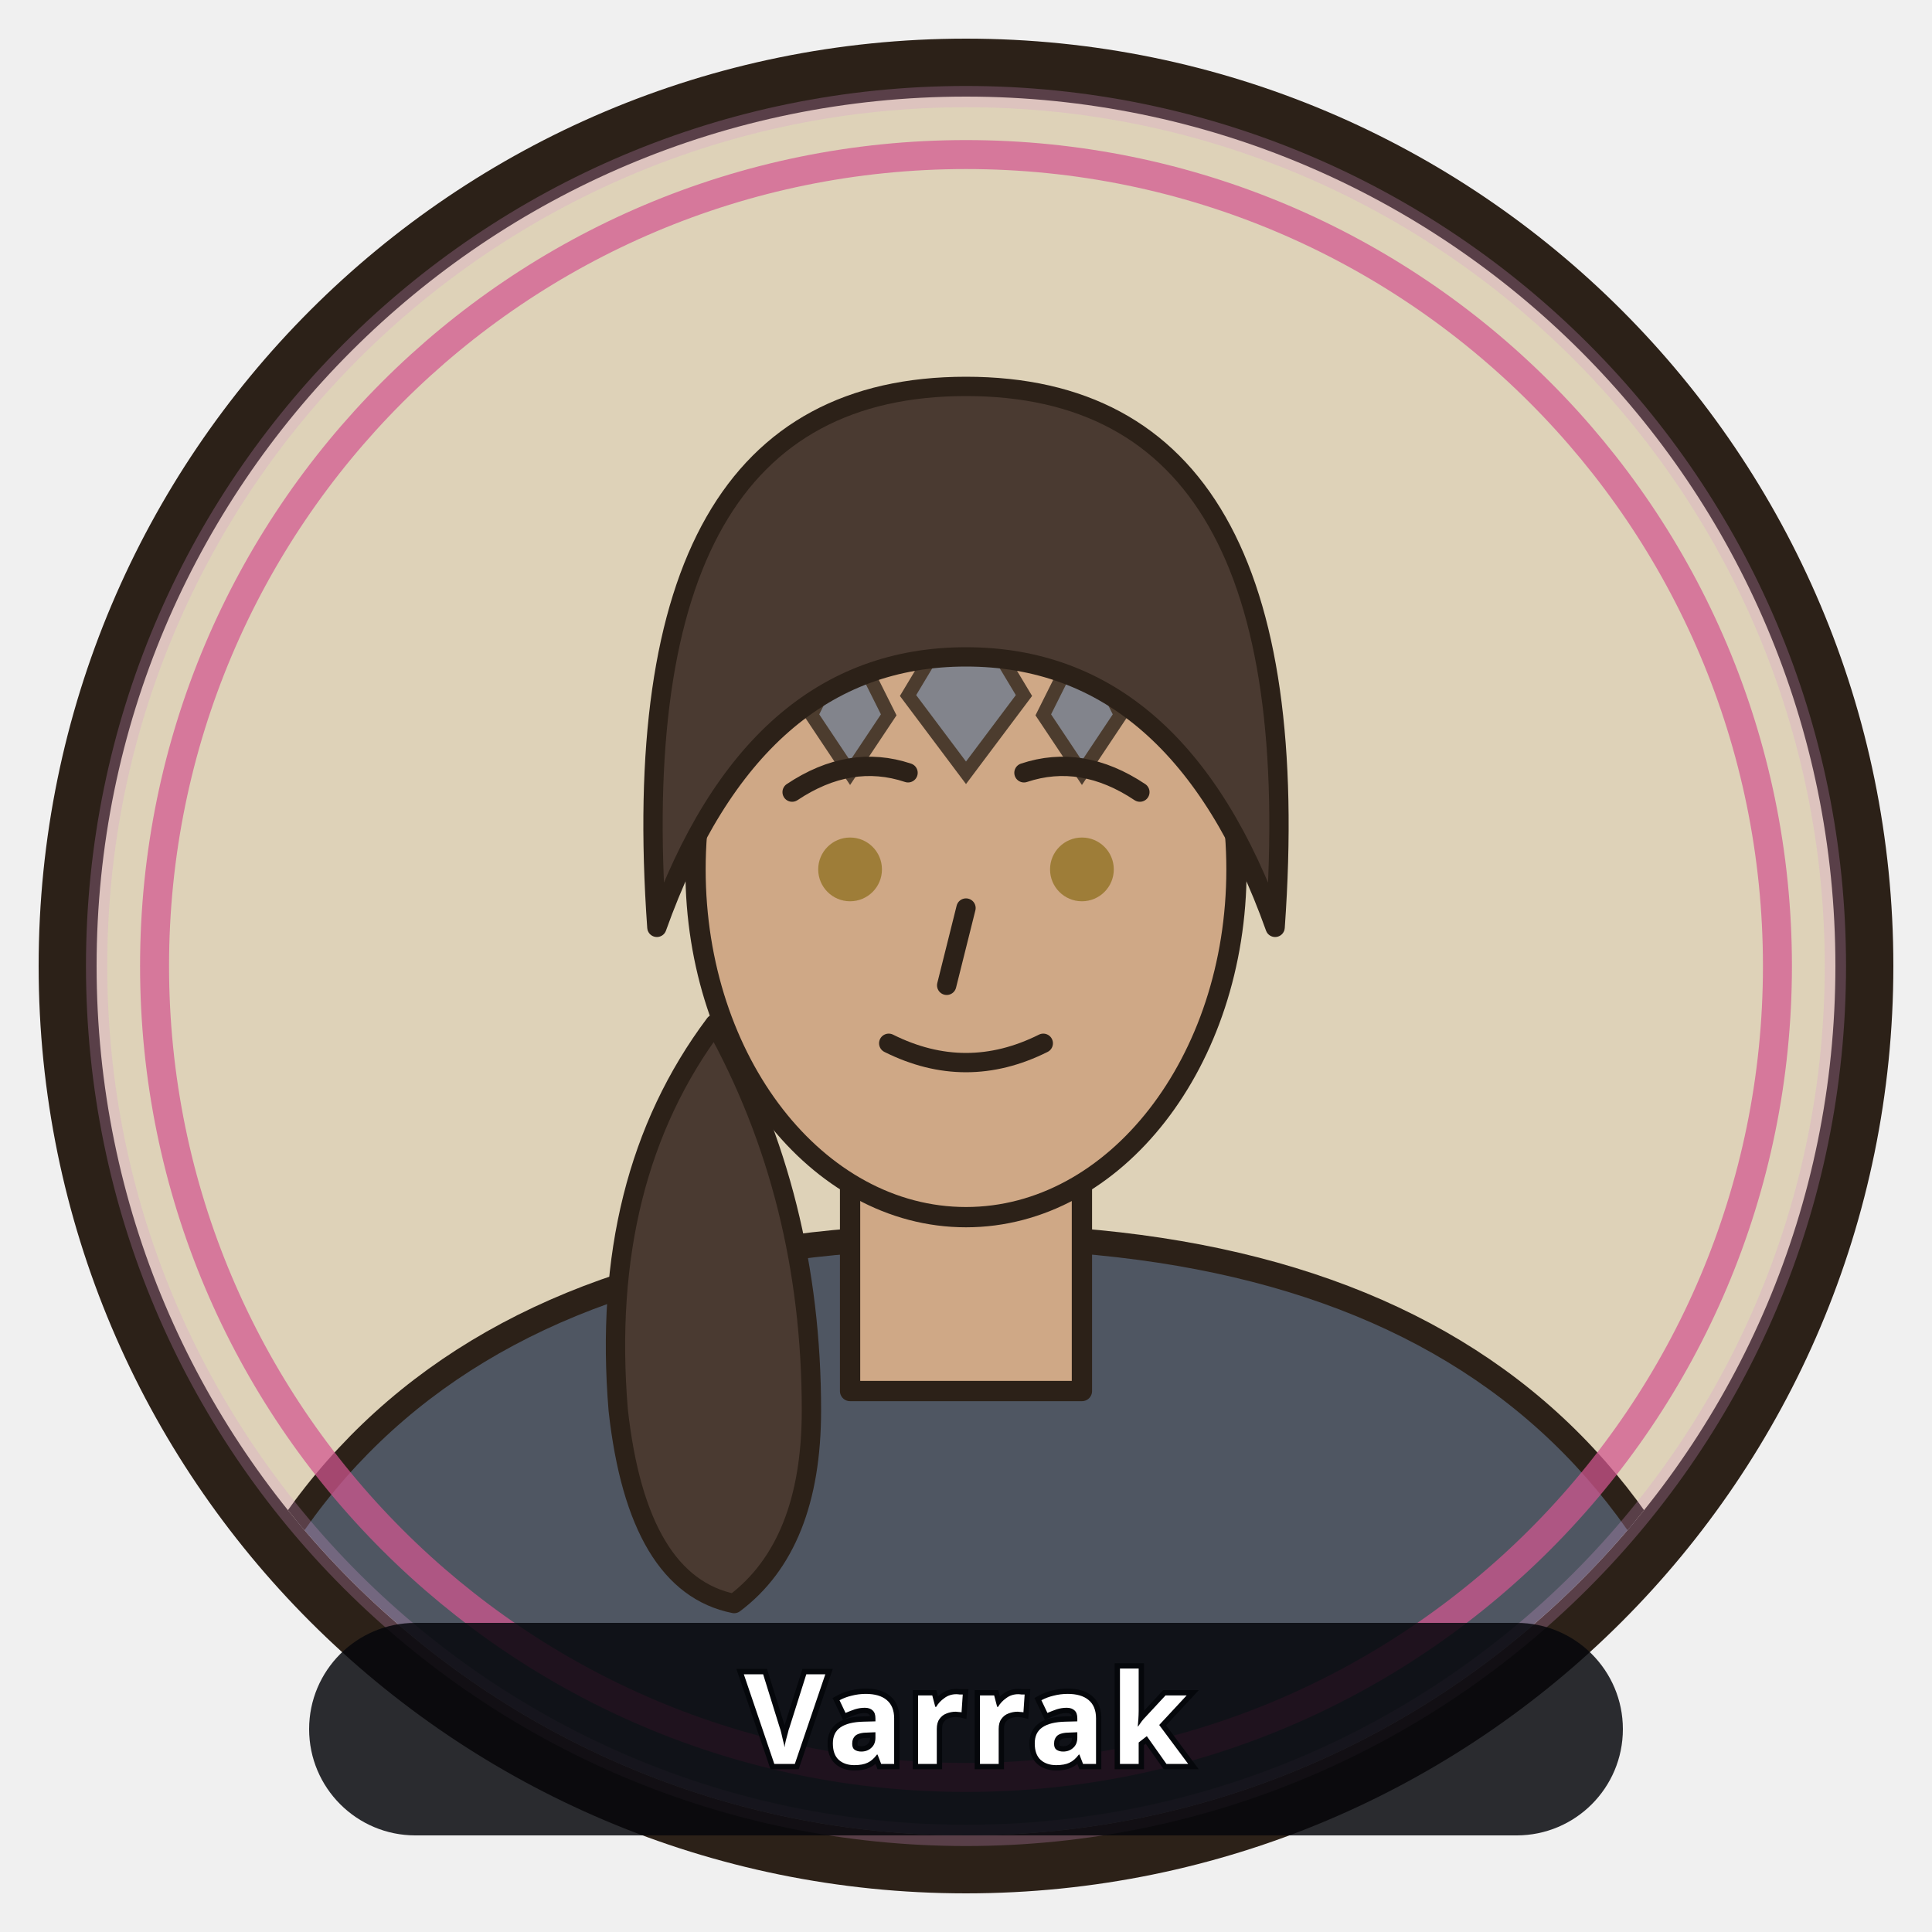
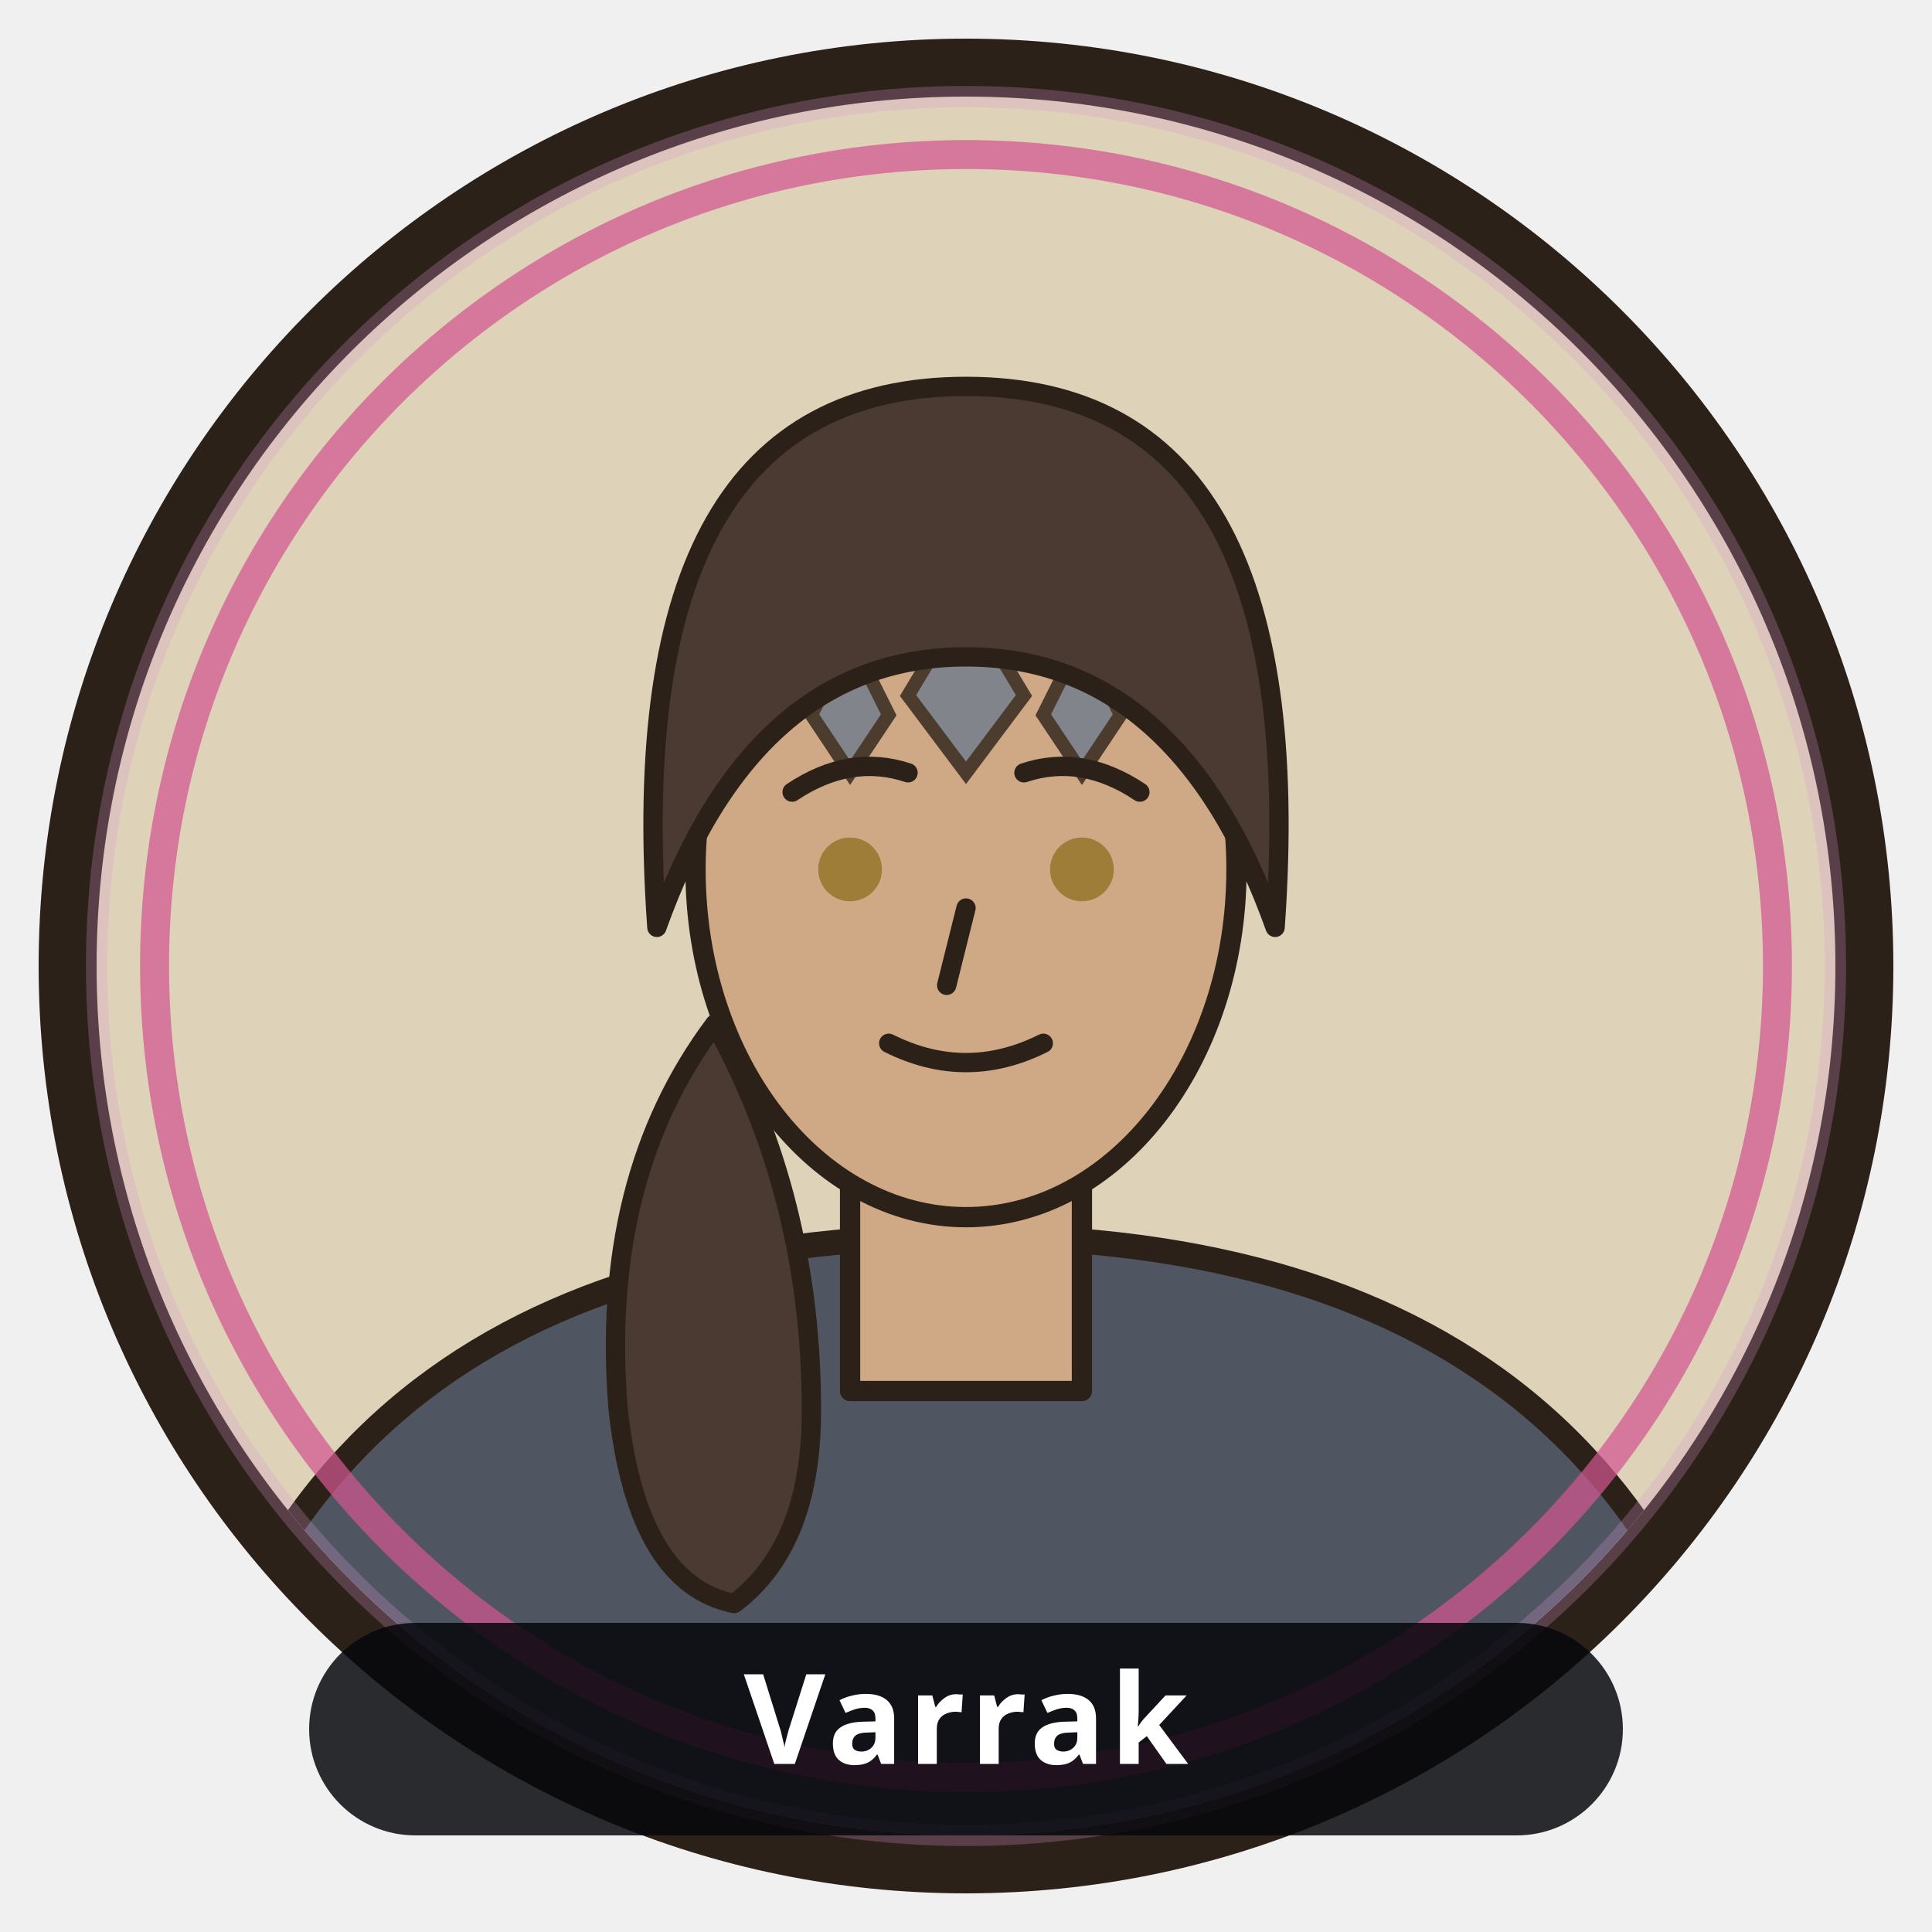
<svg xmlns="http://www.w3.org/2000/svg" viewBox="0 0 100 100" role="img" aria-label="varrak token">
  <style>
.ring{fill:#ded2b8;stroke:#2c2118;stroke-width:3;}
.gold{fill:none;stroke:hsl(332 58% 58%);stroke-width:1.5;opacity:.72;}
.cloak{fill:#4f5662;stroke:#2c2118;stroke-width:1.3;stroke-linejoin:round;}
.skin{fill:#cfa886;stroke:#2c2118;stroke-width:1.05;stroke-linejoin:round;}
.hair{fill:#4a3a31;stroke:#2c2118;stroke-width:1;stroke-linejoin:round;}
.ln{fill:none;stroke:#2c2118;stroke-width:1;stroke-linecap:round;}
.hl{fill:none;stroke:#d7d0c2;stroke-width:.8;opacity:.84;}
.eye{fill:#9e7d38;}
.horn{fill:#75615a;stroke:#2c2118;stroke-width:.9;}
.tooth{fill:#dfd9cc;stroke:#2c2118;stroke-width:.6;}
.scale{fill:#6f7b8d;stroke:#2c2118;stroke-width:.7;opacity:.8;}
</style>
  <circle class="ring" cx="50" cy="50" r="46.5" />
  <clipPath id="t">
    <circle cx="50" cy="50" r="45" />
  </clipPath>
  <g clip-path="url(#t)">
    <path class="cloak" d="M8,100 q4,-36 42,-36 q38,0 42,36 Z" />
    <rect class="skin" x="44" y="58" width="12" height="14" />
    <path class="hair" d="M37,53 q-6,8 -5,20 q1,9 6,10 q4,-3 4,-10 q0,-11 -5,-20 Z" />
    <ellipse class="skin" cx="50" cy="45" rx="14" ry="18" />
    <path class="scale" d="M50,31 l3,5 l-3,4 l-3,-4 Z" />
    <path class="scale" d="M44,33 l2,4 l-2,3 l-2,-3 Z" />
    <path class="scale" d="M56,33 l2,4 l-2,3 l-2,-3 Z" />
    <path class="hair" d="M34,48 q-2,-28 16,-28 q18,0 16,28 q-5,-14 -16,-14 q-11,0 -16,14 Z" />
    <circle class="eye" cx="44" cy="45" r="1.65" />
    <circle class="eye" cx="56" cy="45" r="1.65" />
    <path class="ln" d="M41,41 q3,-2 6,-1 M53,40 q3,-1 6,1" stroke-width=".9" />
    <line class="ln" x1="50" y1="47" x2="49" y2="51" stroke-width=".8" />
    <path class="ln" d="M46,54 q4,2 8,0" stroke-width=".92" />
  </g>
  <circle class="gold" cx="50" cy="50" r="42" />
  <circle cx="50" cy="50" r="45" fill="none" stroke="hsl(306 44% 72%)" stroke-opacity=".26" stroke-width="1.1" />
  <rect x="16" y="84" width="68" height="11" rx="5.5" fill="#05070b" fill-opacity="0.84" />
-   <text x="50" y="91.3" text-anchor="middle" font-family="Verdana, sans-serif" font-size="6.5" font-weight="700" letter-spacing="0.25" fill="#ffffff" stroke="#05070b" stroke-width="0.55" paint-order="stroke">Varrak</text>
+   <text x="50" y="91.3" text-anchor="middle" font-family="Verdana, sans-serif" font-size="6.5" font-weight="700" letter-spacing="0.25" fill="#ffffff">Varrak</text>
</svg>
